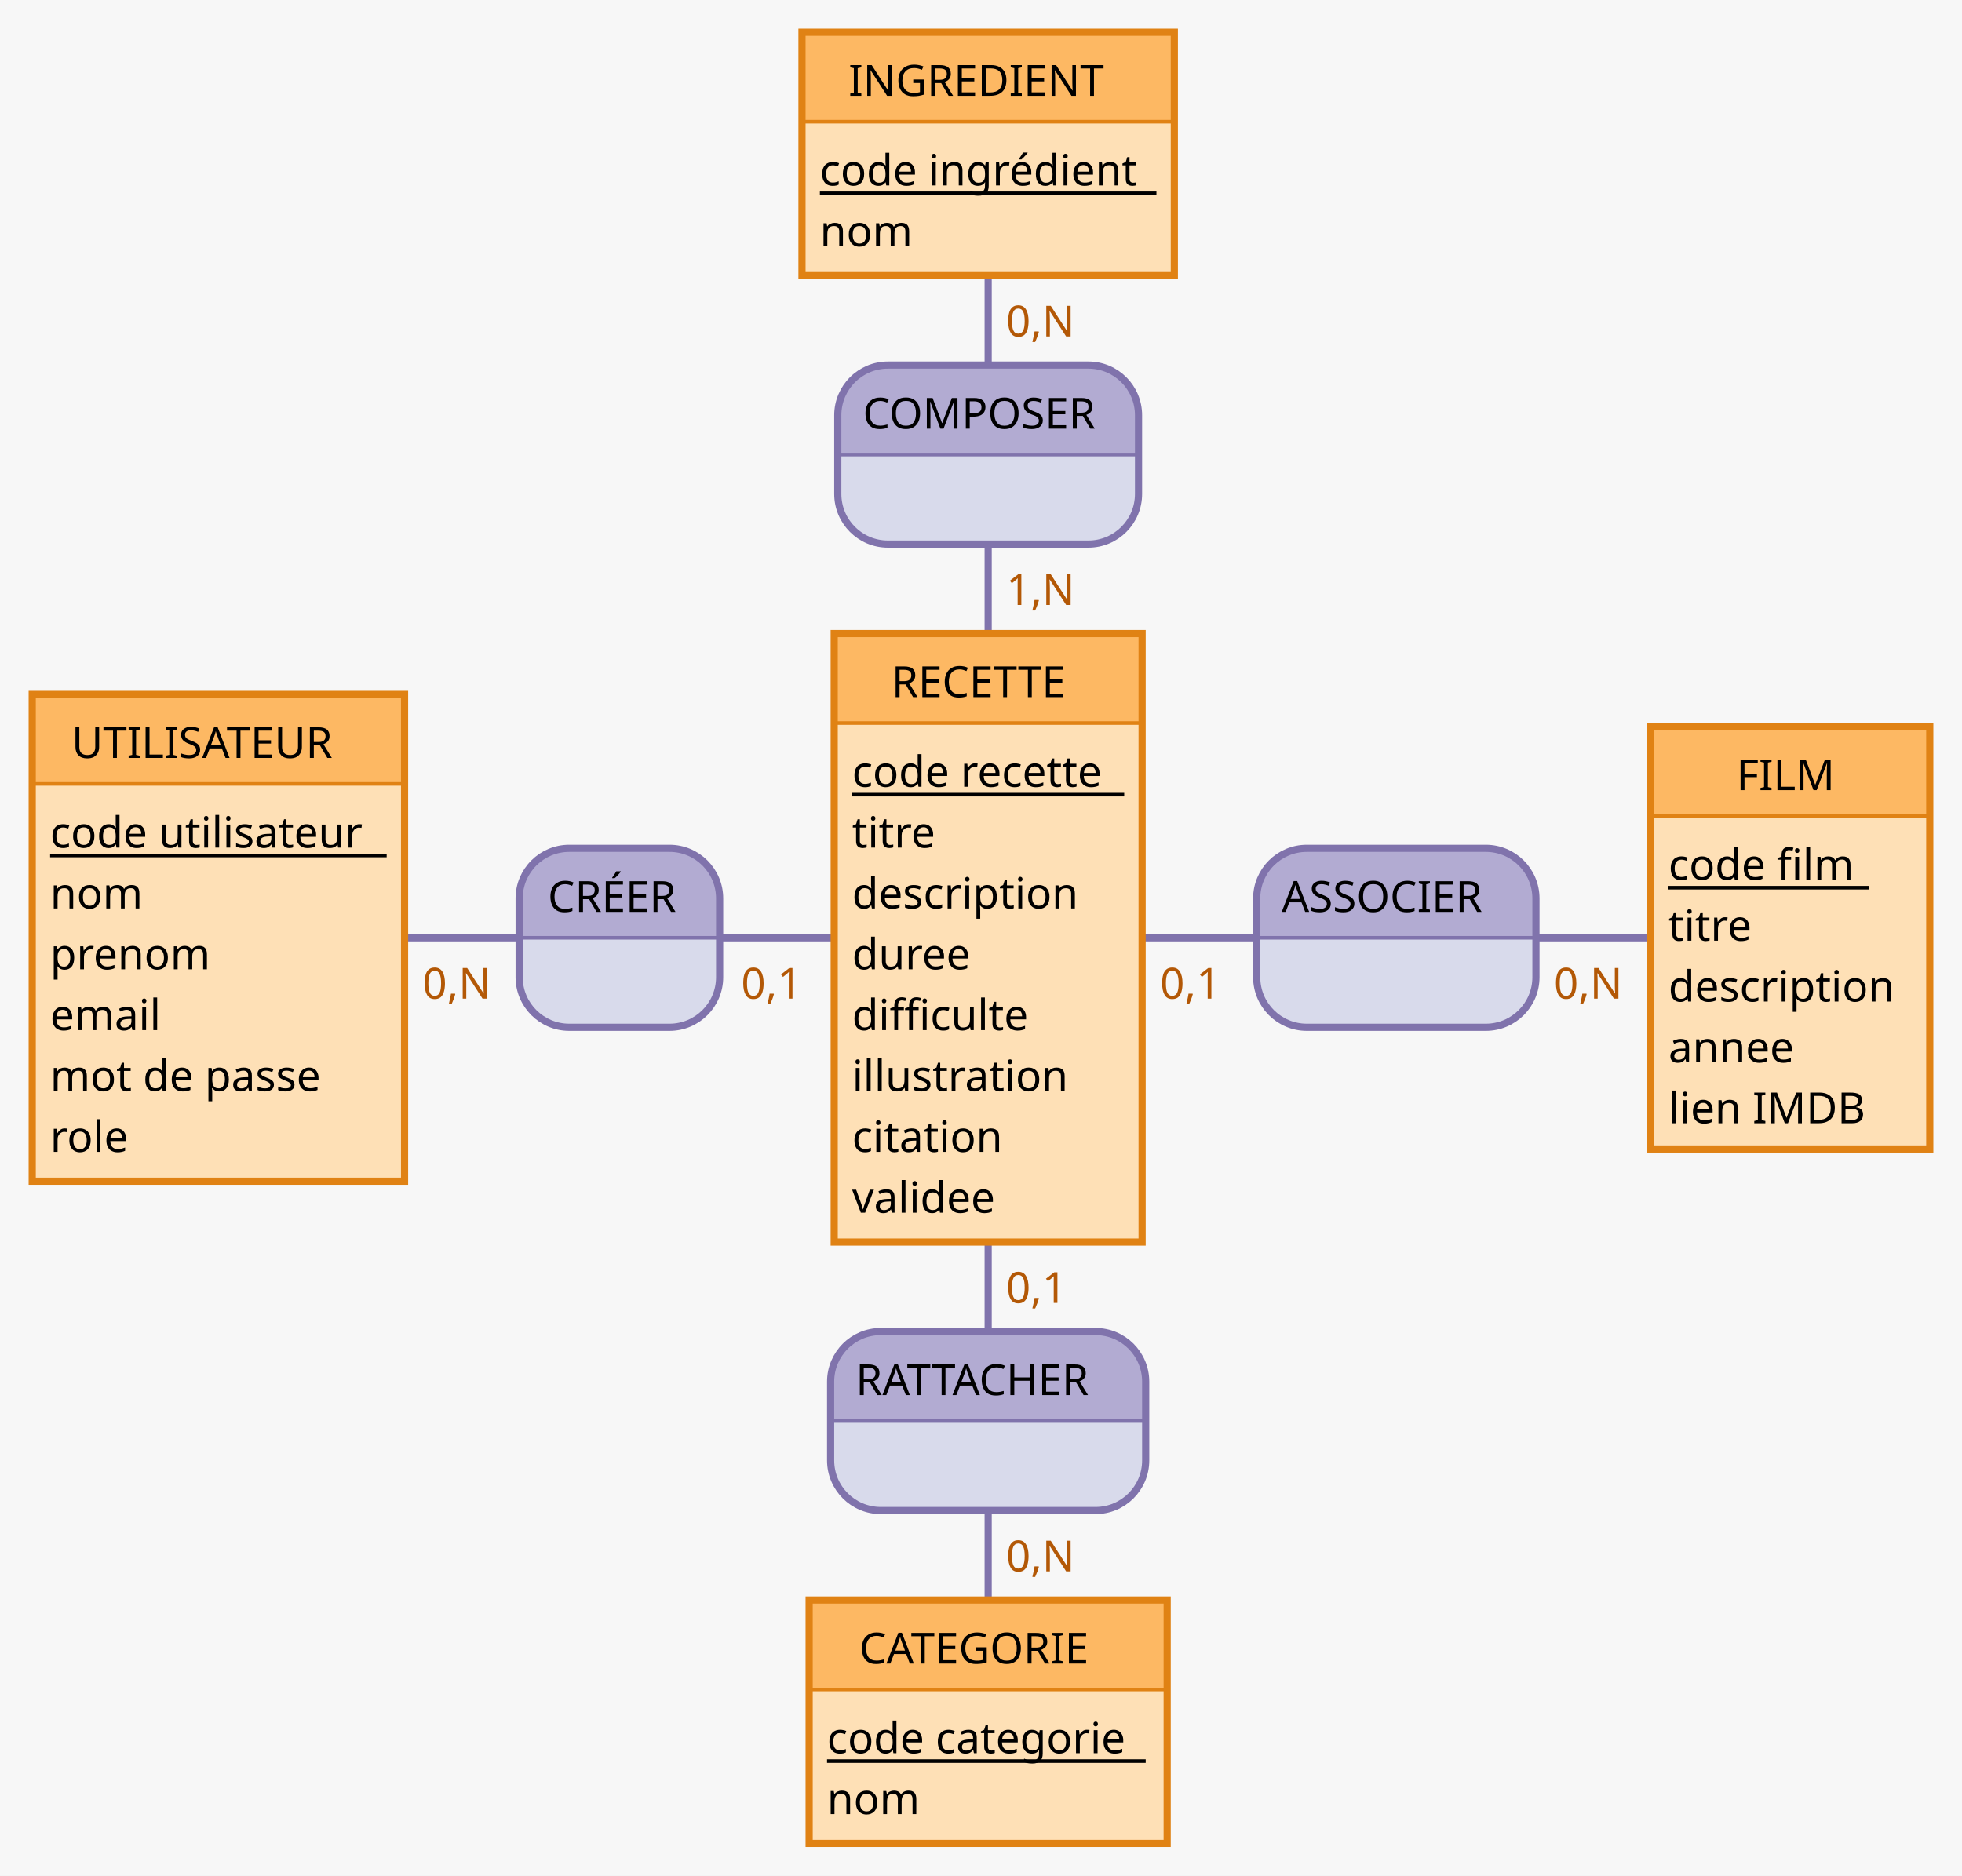
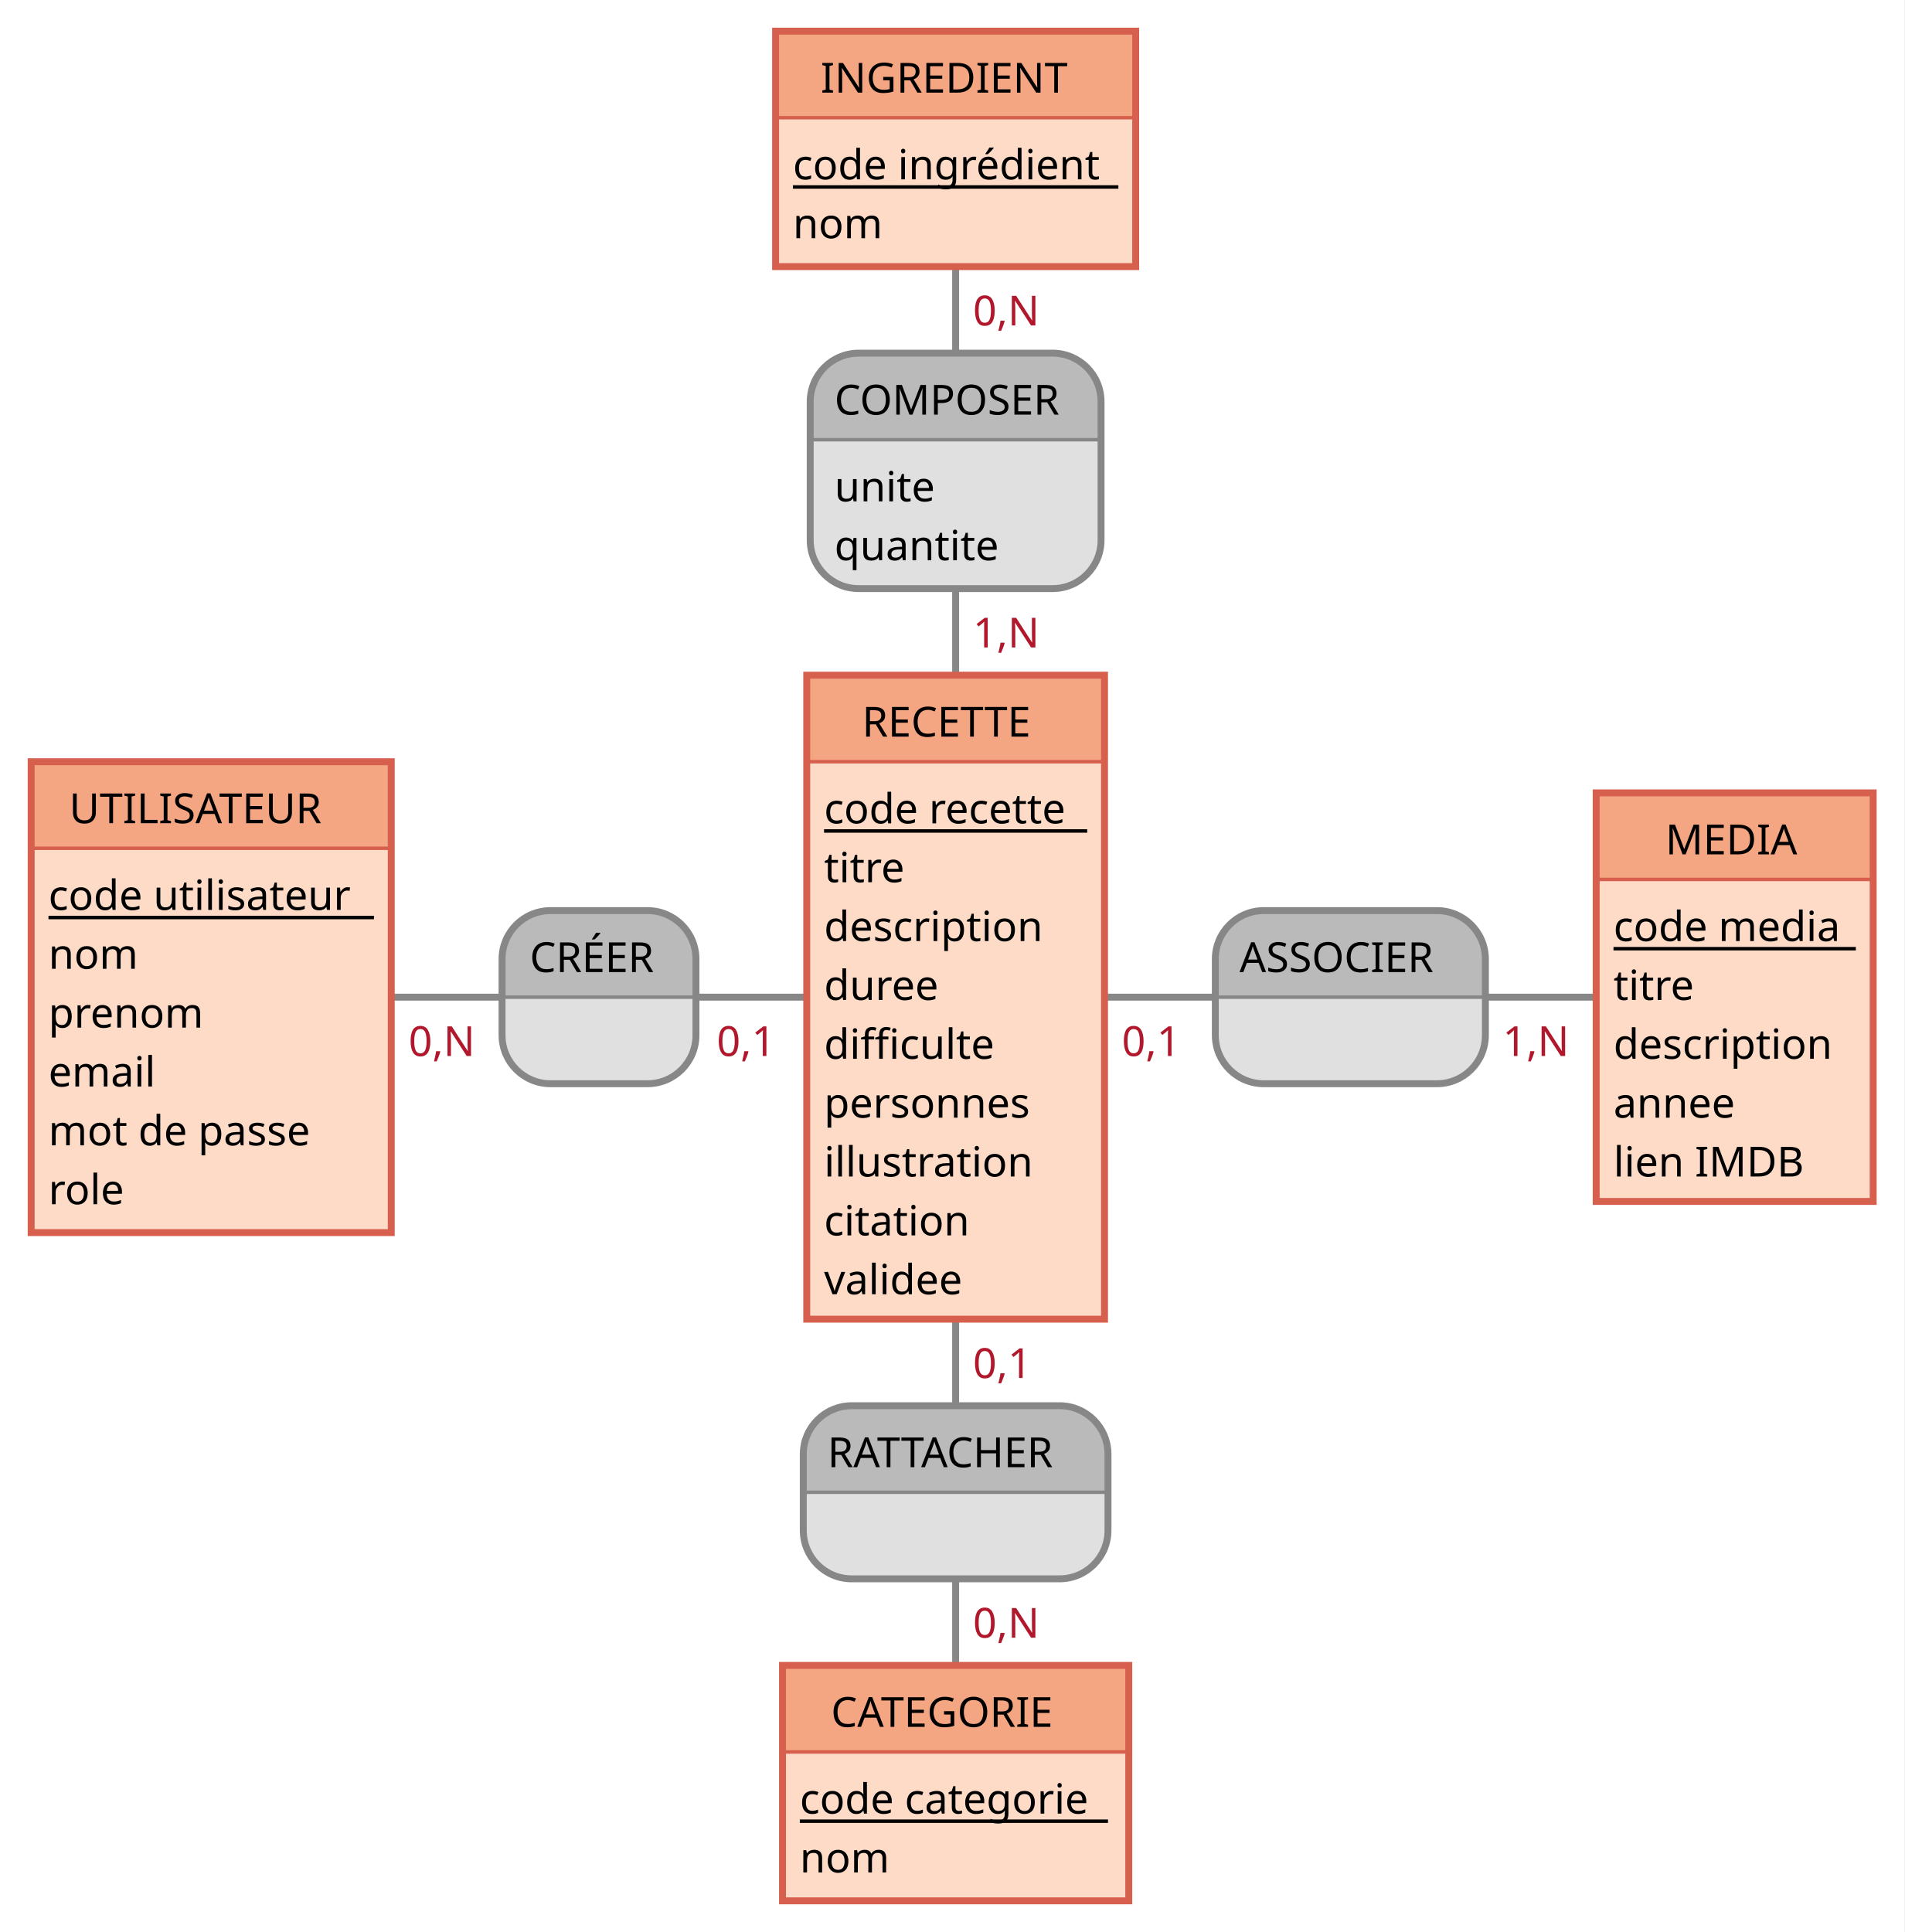
- <svg xmlns="http://www.w3.org/2000/svg" width="548" height="524" viewBox="0 0 548 524">
-   <rect x="0" y="0" width="548" height="524" fill="#f7f7f7" stroke="none" stroke-width="0" />
+ <svg xmlns="http://www.w3.org/2000/svg" width="550" height="558" viewBox="0 0 550 558">
+   <rect x="0" y="0" width="550" height="558" fill="#ffffff" stroke="none" stroke-width="0" />
  <g>
-     <line x1="276" y1="262" x2="276" y2="127" stroke="#8073ac" stroke-width="2" />
-     <line x1="276" y1="43" x2="276" y2="127" stroke="#8073ac" stroke-width="2" />
+     <line x1="276" y1="288" x2="276" y2="136" stroke="#878787" stroke-width="2" />
+     <line x1="276" y1="43" x2="276" y2="136" stroke="#878787" stroke-width="2" />
    <g>
-       <path d="M304 102 a14 14 90 0 1 14 14 V127 h-84 V116 a14 14 90 0 1 14 -14" fill="#b2abd2" stroke="#b2abd2" stroke-width="0" />
-       <path d="M318 127 v11 a14 14 90 0 1 -14 14 H248 a14 14 90 0 1 -14 -14 V127 H84" fill="#d8daeb" stroke="#d8daeb" stroke-width="0" />
-       <rect x="234" y="102" width="84" height="50" fill="none" rx="14" stroke="#8073ac" stroke-width="2" />
-       <line x1="234" y1="127" x2="318" y2="127" stroke="#8073ac" stroke-width="1" />
+       <path d="M304 102 a14 14 90 0 1 14 14 V127 h-84 V116 a14 14 90 0 1 14 -14" fill="#bababa" stroke="#bababa" stroke-width="0" />
+       <path d="M318 127 v29 a14 14 90 0 1 -14 14 H248 a14 14 90 0 1 -14 -14 V127 H84" fill="#e0e0e0" stroke="#e0e0e0" stroke-width="0" />
+       <rect x="234" y="102" width="84" height="68" fill="none" rx="14" stroke="#878787" stroke-width="2" />
+       <line x1="234" y1="127" x2="318" y2="127" stroke="#878787" stroke-width="1" />
      <text x="241" y="119.75" fill="#000000" font-family="Verdana" font-size="12">COMPOSER</text>
+       <text x="241" y="144.8" fill="#000000" font-family="Verdana" font-size="12">unite</text>
+       <text x="241" y="161.8" fill="#000000" font-family="Verdana" font-size="12">quantite</text>
    </g>
-     <text x="281" y="169" fill="#b35806" font-family="Verdana" font-size="12">1,N</text>
-     <text x="281" y="94" fill="#b35806" font-family="Verdana" font-size="12">0,N</text>
+     <text x="281" y="187" fill="#b2182b" font-family="Verdana" font-size="12">1,N</text>
+     <text x="281" y="94" fill="#b2182b" font-family="Verdana" font-size="12">0,N</text>
  </g>
  <g>
-     <line x1="276" y1="262" x2="173" y2="262" stroke="#8073ac" stroke-width="2" />
-     <line x1="61" y1="262" x2="173" y2="262" stroke="#8073ac" stroke-width="2" />
+     <line x1="276" y1="288" x2="173" y2="288" stroke="#878787" stroke-width="2" />
+     <line x1="61" y1="288" x2="173" y2="288" stroke="#878787" stroke-width="2" />
    <g>
-       <path d="M187 237 a14 14 90 0 1 14 14 V262 h-56 V251 a14 14 90 0 1 14 -14" fill="#b2abd2" stroke="#b2abd2" stroke-width="0" />
-       <path d="M201 262 v11 a14 14 90 0 1 -14 14 H159 a14 14 90 0 1 -14 -14 V262 H56" fill="#d8daeb" stroke="#d8daeb" stroke-width="0" />
-       <rect x="145" y="237" width="56" height="50" fill="none" rx="14" stroke="#8073ac" stroke-width="2" />
-       <line x1="145" y1="262" x2="201" y2="262" stroke="#8073ac" stroke-width="1" />
-       <text x="153" y="254.75" fill="#000000" font-family="Verdana" font-size="12">CRÉER</text>
+       <path d="M187 263 a14 14 90 0 1 14 14 V288 h-56 V277 a14 14 90 0 1 14 -14" fill="#bababa" stroke="#bababa" stroke-width="0" />
+       <path d="M201 288 v11 a14 14 90 0 1 -14 14 H159 a14 14 90 0 1 -14 -14 V288 H56" fill="#e0e0e0" stroke="#e0e0e0" stroke-width="0" />
+       <rect x="145" y="263" width="56" height="50" fill="none" rx="14" stroke="#878787" stroke-width="2" />
+       <line x1="145" y1="288" x2="201" y2="288" stroke="#878787" stroke-width="1" />
+       <text x="153" y="280.75" fill="#000000" font-family="Verdana" font-size="12">CRÉER</text>
    </g>
-     <text x="207" y="279" fill="#b35806" font-family="Verdana" font-size="12">0,1</text>
-     <text x="118" y="279" fill="#b35806" font-family="Verdana" font-size="12">0,N</text>
+     <text x="207" y="305" fill="#b2182b" font-family="Verdana" font-size="12">0,1</text>
+     <text x="118" y="305" fill="#b2182b" font-family="Verdana" font-size="12">0,N</text>
  </g>
  <g>
-     <line x1="500" y1="262" x2="390" y2="262" stroke="#8073ac" stroke-width="2" />
-     <line x1="276" y1="262" x2="390" y2="262" stroke="#8073ac" stroke-width="2" />
+     <line x1="501" y1="288" x2="390" y2="288" stroke="#878787" stroke-width="2" />
+     <line x1="276" y1="288" x2="390" y2="288" stroke="#878787" stroke-width="2" />
    <g>
-       <path d="M415 237 a14 14 90 0 1 14 14 V262 h-78 V251 a14 14 90 0 1 14 -14" fill="#b2abd2" stroke="#b2abd2" stroke-width="0" />
-       <path d="M429 262 v11 a14 14 90 0 1 -14 14 H365 a14 14 90 0 1 -14 -14 V262 H78" fill="#d8daeb" stroke="#d8daeb" stroke-width="0" />
-       <rect x="351" y="237" width="78" height="50" fill="none" rx="14" stroke="#8073ac" stroke-width="2" />
-       <line x1="351" y1="262" x2="429" y2="262" stroke="#8073ac" stroke-width="1" />
-       <text x="358" y="254.75" fill="#000000" font-family="Verdana" font-size="12">ASSOCIER</text>
+       <path d="M415 263 a14 14 90 0 1 14 14 V288 h-78 V277 a14 14 90 0 1 14 -14" fill="#bababa" stroke="#bababa" stroke-width="0" />
+       <path d="M429 288 v11 a14 14 90 0 1 -14 14 H365 a14 14 90 0 1 -14 -14 V288 H78" fill="#e0e0e0" stroke="#e0e0e0" stroke-width="0" />
+       <rect x="351" y="263" width="78" height="50" fill="none" rx="14" stroke="#878787" stroke-width="2" />
+       <line x1="351" y1="288" x2="429" y2="288" stroke="#878787" stroke-width="1" />
+       <text x="358" y="280.75" fill="#000000" font-family="Verdana" font-size="12">ASSOCIER</text>
    </g>
-     <text x="434" y="279" fill="#b35806" font-family="Verdana" font-size="12">0,N</text>
-     <text x="324" y="279" fill="#b35806" font-family="Verdana" font-size="12">0,1</text>
+     <text x="434" y="305" fill="#b2182b" font-family="Verdana" font-size="12">1,N</text>
+     <text x="324" y="305" fill="#b2182b" font-family="Verdana" font-size="12">0,1</text>
  </g>
  <g>
-     <line x1="276" y1="481" x2="276" y2="397" stroke="#8073ac" stroke-width="2" />
-     <line x1="276" y1="262" x2="276" y2="397" stroke="#8073ac" stroke-width="2" />
+     <line x1="276" y1="515" x2="276" y2="431" stroke="#878787" stroke-width="2" />
+     <line x1="276" y1="288" x2="276" y2="431" stroke="#878787" stroke-width="2" />
    <g>
-       <path d="M306 372 a14 14 90 0 1 14 14 V397 h-88 V386 a14 14 90 0 1 14 -14" fill="#b2abd2" stroke="#b2abd2" stroke-width="0" />
-       <path d="M320 397 v11 a14 14 90 0 1 -14 14 H246 a14 14 90 0 1 -14 -14 V397 H88" fill="#d8daeb" stroke="#d8daeb" stroke-width="0" />
-       <rect x="232" y="372" width="88" height="50" fill="none" rx="14" stroke="#8073ac" stroke-width="2" />
-       <line x1="232" y1="397" x2="320" y2="397" stroke="#8073ac" stroke-width="1" />
-       <text x="239" y="389.75" fill="#000000" font-family="Verdana" font-size="12">RATTACHER</text>
+       <path d="M306 406 a14 14 90 0 1 14 14 V431 h-88 V420 a14 14 90 0 1 14 -14" fill="#bababa" stroke="#bababa" stroke-width="0" />
+       <path d="M320 431 v11 a14 14 90 0 1 -14 14 H246 a14 14 90 0 1 -14 -14 V431 H88" fill="#e0e0e0" stroke="#e0e0e0" stroke-width="0" />
+       <rect x="232" y="406" width="88" height="50" fill="none" rx="14" stroke="#878787" stroke-width="2" />
+       <line x1="232" y1="431" x2="320" y2="431" stroke="#878787" stroke-width="1" />
+       <text x="239" y="423.75" fill="#000000" font-family="Verdana" font-size="12">RATTACHER</text>
    </g>
-     <text x="281" y="439" fill="#b35806" font-family="Verdana" font-size="12">0,N</text>
-     <text x="281" y="364" fill="#b35806" font-family="Verdana" font-size="12">0,1</text>
+     <text x="281" y="473" fill="#b2182b" font-family="Verdana" font-size="12">0,N</text>
+     <text x="281" y="398" fill="#b2182b" font-family="Verdana" font-size="12">0,1</text>
  </g>
  <g>
    <g>
-       <rect x="224" y="9" width="104" height="25" fill="#fdb863" stroke="none" stroke-width="0" opacity="1" />
-       <rect x="224" y="34" width="104" height="43" fill="#fee0b6" stroke="none" stroke-width="0" opacity="1" />
-       <rect x="224" y="9" width="104" height="68" fill="none" stroke="#e08214" stroke-width="2" opacity="1" />
-       <line x1="224" y1="34" x2="328" y2="34" stroke="#e08214" stroke-width="1" />
+       <rect x="224" y="9" width="104" height="25" fill="#f4a582" stroke="none" stroke-width="0" opacity="1" />
+       <rect x="224" y="34" width="104" height="43" fill="#fddbc7" stroke="none" stroke-width="0" opacity="1" />
+       <rect x="224" y="9" width="104" height="68" fill="none" stroke="#d6604d" stroke-width="2" opacity="1" />
+       <line x1="224" y1="34" x2="328" y2="34" stroke="#d6604d" stroke-width="1" />
    </g>
    <text x="237" y="26.75" fill="#000000" font-family="Verdana" font-size="12">INGREDIENT</text>
    <text x="229" y="51.8" fill="#000000" font-family="Verdana" font-size="12">code ingrédient</text>
    <line x1="229" y1="54" x2="323" y2="54" stroke="#000000" stroke-width="1" />
    <text x="229" y="68.8" fill="#000000" font-family="Verdana" font-size="12">nom</text>
  </g>
  <g>
    <g>
-       <rect x="9" y="194" width="104" height="25" fill="#fdb863" stroke="none" stroke-width="0" opacity="1" />
-       <rect x="9" y="219" width="104" height="111" fill="#fee0b6" stroke="none" stroke-width="0" opacity="1" />
-       <rect x="9" y="194" width="104" height="136" fill="none" stroke="#e08214" stroke-width="2" opacity="1" />
-       <line x1="9" y1="219" x2="113" y2="219" stroke="#e08214" stroke-width="1" />
+       <rect x="9" y="220" width="104" height="25" fill="#f4a582" stroke="none" stroke-width="0" opacity="1" />
+       <rect x="9" y="245" width="104" height="111" fill="#fddbc7" stroke="none" stroke-width="0" opacity="1" />
+       <rect x="9" y="220" width="104" height="136" fill="none" stroke="#d6604d" stroke-width="2" opacity="1" />
+       <line x1="9" y1="245" x2="113" y2="245" stroke="#d6604d" stroke-width="1" />
    </g>
-     <text x="20" y="211.75" fill="#000000" font-family="Verdana" font-size="12">UTILISATEUR</text>
-     <text x="14" y="236.8" fill="#000000" font-family="Verdana" font-size="12">code utilisateur</text>
-     <line x1="14" y1="239" x2="108" y2="239" stroke="#000000" stroke-width="1" />
-     <text x="14" y="253.8" fill="#000000" font-family="Verdana" font-size="12">nom</text>
-     <text x="14" y="270.8" fill="#000000" font-family="Verdana" font-size="12">prenom</text>
-     <text x="14" y="287.8" fill="#000000" font-family="Verdana" font-size="12">email</text>
-     <text x="14" y="304.8" fill="#000000" font-family="Verdana" font-size="12">mot de passe</text>
-     <text x="14" y="321.8" fill="#000000" font-family="Verdana" font-size="12">role</text>
+     <text x="20" y="237.75" fill="#000000" font-family="Verdana" font-size="12">UTILISATEUR</text>
+     <text x="14" y="262.8" fill="#000000" font-family="Verdana" font-size="12">code utilisateur</text>
+     <line x1="14" y1="265" x2="108" y2="265" stroke="#000000" stroke-width="1" />
+     <text x="14" y="279.8" fill="#000000" font-family="Verdana" font-size="12">nom</text>
+     <text x="14" y="296.8" fill="#000000" font-family="Verdana" font-size="12">prenom</text>
+     <text x="14" y="313.8" fill="#000000" font-family="Verdana" font-size="12">email</text>
+     <text x="14" y="330.8" fill="#000000" font-family="Verdana" font-size="12">mot de passe</text>
+     <text x="14" y="347.8" fill="#000000" font-family="Verdana" font-size="12">role</text>
  </g>
  <g>
    <g>
-       <rect x="233" y="177" width="86" height="25" fill="#fdb863" stroke="none" stroke-width="0" opacity="1" />
-       <rect x="233" y="202" width="86" height="145" fill="#fee0b6" stroke="none" stroke-width="0" opacity="1" />
-       <rect x="233" y="177" width="86" height="170" fill="none" stroke="#e08214" stroke-width="2" opacity="1" />
-       <line x1="233" y1="202" x2="319" y2="202" stroke="#e08214" stroke-width="1" />
+       <rect x="233" y="195" width="86" height="25" fill="#f4a582" stroke="none" stroke-width="0" opacity="1" />
+       <rect x="233" y="220" width="86" height="161" fill="#fddbc7" stroke="none" stroke-width="0" opacity="1" />
+       <rect x="233" y="195" width="86" height="186" fill="none" stroke="#d6604d" stroke-width="2" opacity="1" />
+       <line x1="233" y1="220" x2="319" y2="220" stroke="#d6604d" stroke-width="1" />
    </g>
-     <text x="249" y="194.75" fill="#000000" font-family="Verdana" font-size="12">RECETTE</text>
-     <text x="238" y="219.8" fill="#000000" font-family="Verdana" font-size="12">code recette</text>
-     <line x1="238" y1="222" x2="314" y2="222" stroke="#000000" stroke-width="1" />
-     <text x="238" y="236.8" fill="#000000" font-family="Verdana" font-size="12">titre</text>
-     <text x="238" y="253.8" fill="#000000" font-family="Verdana" font-size="12">description</text>
-     <text x="238" y="270.8" fill="#000000" font-family="Verdana" font-size="12">duree</text>
-     <text x="238" y="287.8" fill="#000000" font-family="Verdana" font-size="12">difficulte</text>
-     <text x="238" y="304.8" fill="#000000" font-family="Verdana" font-size="12">illustration</text>
-     <text x="238" y="321.8" fill="#000000" font-family="Verdana" font-size="12">citation</text>
-     <text x="238" y="338.8" fill="#000000" font-family="Verdana" font-size="12">validee</text>
+     <text x="249" y="212.75" fill="#000000" font-family="Verdana" font-size="12">RECETTE</text>
+     <text x="238" y="237.8" fill="#000000" font-family="Verdana" font-size="12">code recette</text>
+     <line x1="238" y1="240" x2="314" y2="240" stroke="#000000" stroke-width="1" />
+     <text x="238" y="254.8" fill="#000000" font-family="Verdana" font-size="12">titre</text>
+     <text x="238" y="271.8" fill="#000000" font-family="Verdana" font-size="12">description</text>
+     <text x="238" y="288.8" fill="#000000" font-family="Verdana" font-size="12">duree</text>
+     <text x="238" y="305.8" fill="#000000" font-family="Verdana" font-size="12">difficulte</text>
+     <text x="238" y="322.8" fill="#000000" font-family="Verdana" font-size="12">personnes</text>
+     <text x="238" y="339.8" fill="#000000" font-family="Verdana" font-size="12">illustration</text>
+     <text x="238" y="356.8" fill="#000000" font-family="Verdana" font-size="12">citation</text>
+     <text x="238" y="373.8" fill="#000000" font-family="Verdana" font-size="12">validee</text>
  </g>
  <g>
    <g>
-       <rect x="461" y="203" width="78" height="25" fill="#fdb863" stroke="none" stroke-width="0" opacity="1" />
-       <rect x="461" y="228" width="78" height="93" fill="#fee0b6" stroke="none" stroke-width="0" opacity="1" />
-       <rect x="461" y="203" width="78" height="118" fill="none" stroke="#e08214" stroke-width="2" opacity="1" />
-       <line x1="461" y1="228" x2="539" y2="228" stroke="#e08214" stroke-width="1" />
+       <rect x="461" y="229" width="80" height="25" fill="#f4a582" stroke="none" stroke-width="0" opacity="1" />
+       <rect x="461" y="254" width="80" height="93" fill="#fddbc7" stroke="none" stroke-width="0" opacity="1" />
+       <rect x="461" y="229" width="80" height="118" fill="none" stroke="#d6604d" stroke-width="2" opacity="1" />
+       <line x1="461" y1="254" x2="541" y2="254" stroke="#d6604d" stroke-width="1" />
    </g>
-     <text x="485" y="220.75" fill="#000000" font-family="Verdana" font-size="12">FILM</text>
-     <text x="466" y="245.8" fill="#000000" font-family="Verdana" font-size="12">code film</text>
-     <line x1="466" y1="248" x2="522" y2="248" stroke="#000000" stroke-width="1" />
-     <text x="466" y="262.8" fill="#000000" font-family="Verdana" font-size="12">titre</text>
-     <text x="466" y="279.8" fill="#000000" font-family="Verdana" font-size="12">description</text>
-     <text x="466" y="296.8" fill="#000000" font-family="Verdana" font-size="12">annee</text>
-     <text x="466" y="313.8" fill="#000000" font-family="Verdana" font-size="12">lien IMDB</text>
+     <text x="481" y="246.75" fill="#000000" font-family="Verdana" font-size="12">MEDIA</text>
+     <text x="466" y="271.8" fill="#000000" font-family="Verdana" font-size="12">code media</text>
+     <line x1="466" y1="274" x2="536" y2="274" stroke="#000000" stroke-width="1" />
+     <text x="466" y="288.8" fill="#000000" font-family="Verdana" font-size="12">titre</text>
+     <text x="466" y="305.8" fill="#000000" font-family="Verdana" font-size="12">description</text>
+     <text x="466" y="322.8" fill="#000000" font-family="Verdana" font-size="12">annee</text>
+     <text x="466" y="339.8" fill="#000000" font-family="Verdana" font-size="12">lien IMDB</text>
  </g>
  <g>
    <g>
-       <rect x="226" y="447" width="100" height="25" fill="#fdb863" stroke="none" stroke-width="0" opacity="1" />
-       <rect x="226" y="472" width="100" height="43" fill="#fee0b6" stroke="none" stroke-width="0" opacity="1" />
-       <rect x="226" y="447" width="100" height="68" fill="none" stroke="#e08214" stroke-width="2" opacity="1" />
-       <line x1="226" y1="472" x2="326" y2="472" stroke="#e08214" stroke-width="1" />
+       <rect x="226" y="481" width="100" height="25" fill="#f4a582" stroke="none" stroke-width="0" opacity="1" />
+       <rect x="226" y="506" width="100" height="43" fill="#fddbc7" stroke="none" stroke-width="0" opacity="1" />
+       <rect x="226" y="481" width="100" height="68" fill="none" stroke="#d6604d" stroke-width="2" opacity="1" />
+       <line x1="226" y1="506" x2="326" y2="506" stroke="#d6604d" stroke-width="1" />
    </g>
-     <text x="240" y="464.75" fill="#000000" font-family="Verdana" font-size="12">CATEGORIE</text>
-     <text x="231" y="489.8" fill="#000000" font-family="Verdana" font-size="12">code categorie</text>
-     <line x1="231" y1="492" x2="320" y2="492" stroke="#000000" stroke-width="1" />
-     <text x="231" y="506.8" fill="#000000" font-family="Verdana" font-size="12">nom</text>
+     <text x="240" y="498.75" fill="#000000" font-family="Verdana" font-size="12">CATEGORIE</text>
+     <text x="231" y="523.8" fill="#000000" font-family="Verdana" font-size="12">code categorie</text>
+     <line x1="231" y1="526" x2="320" y2="526" stroke="#000000" stroke-width="1" />
+     <text x="231" y="540.8" fill="#000000" font-family="Verdana" font-size="12">nom</text>
  </g>
</svg>
